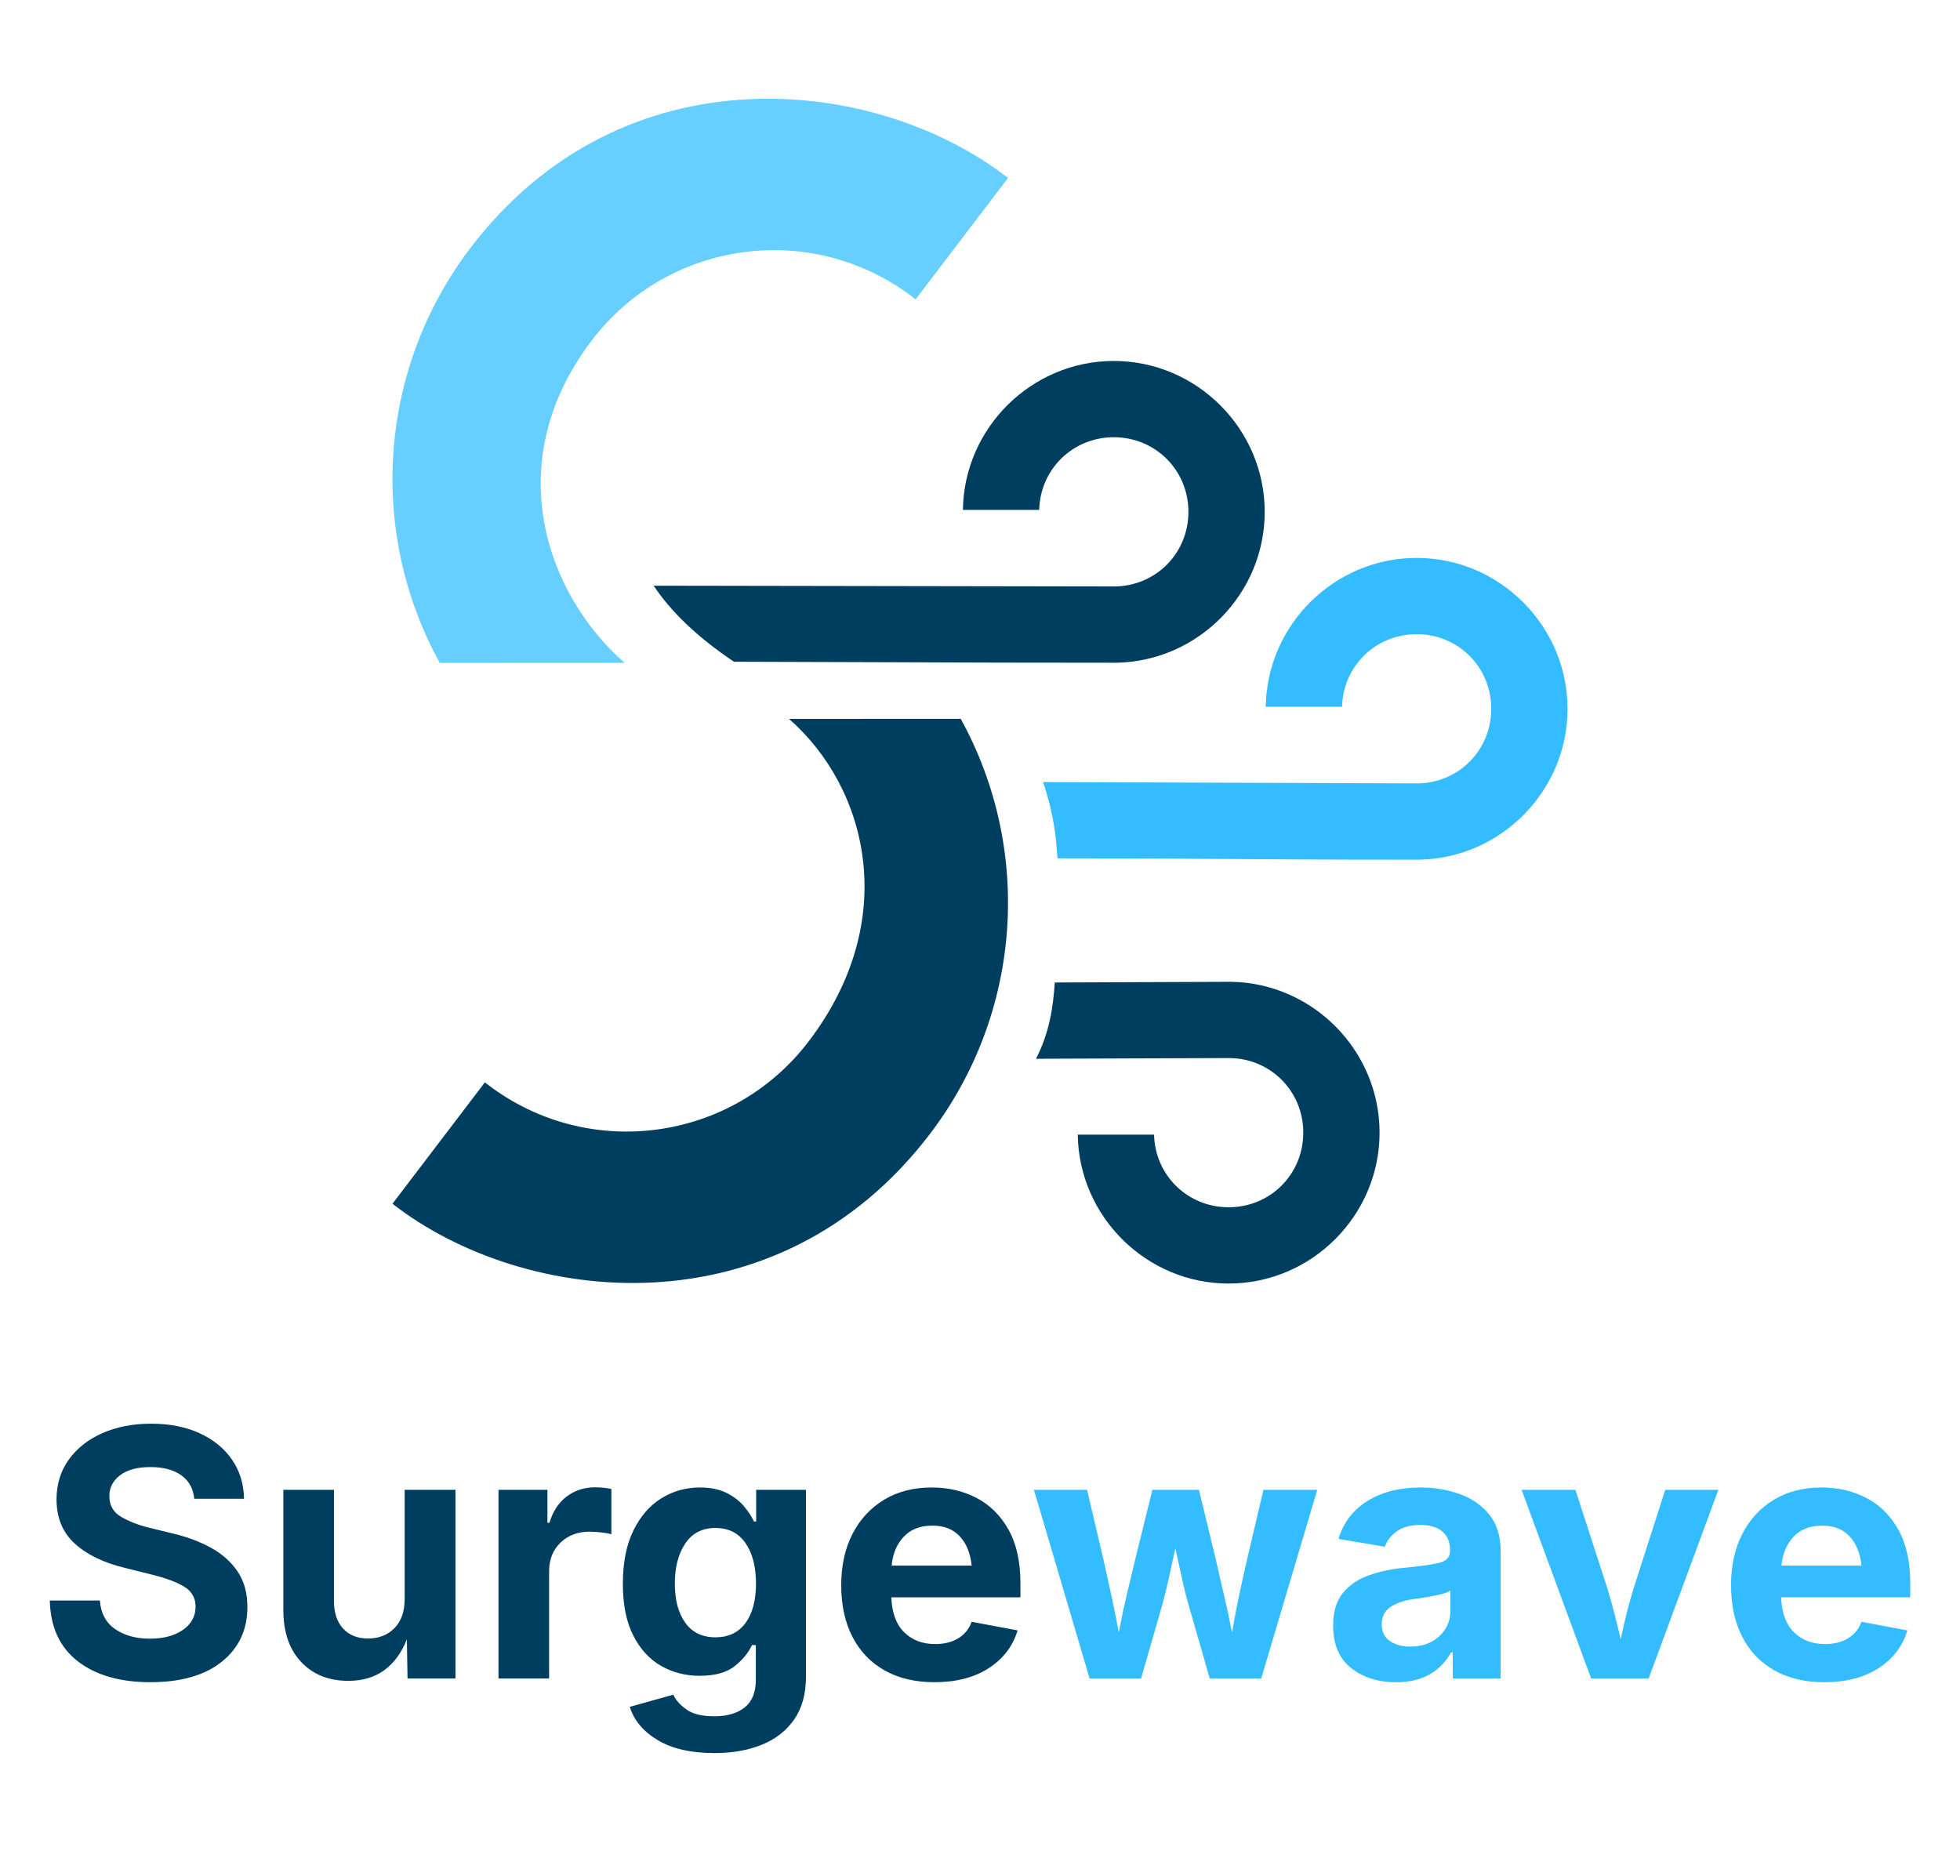
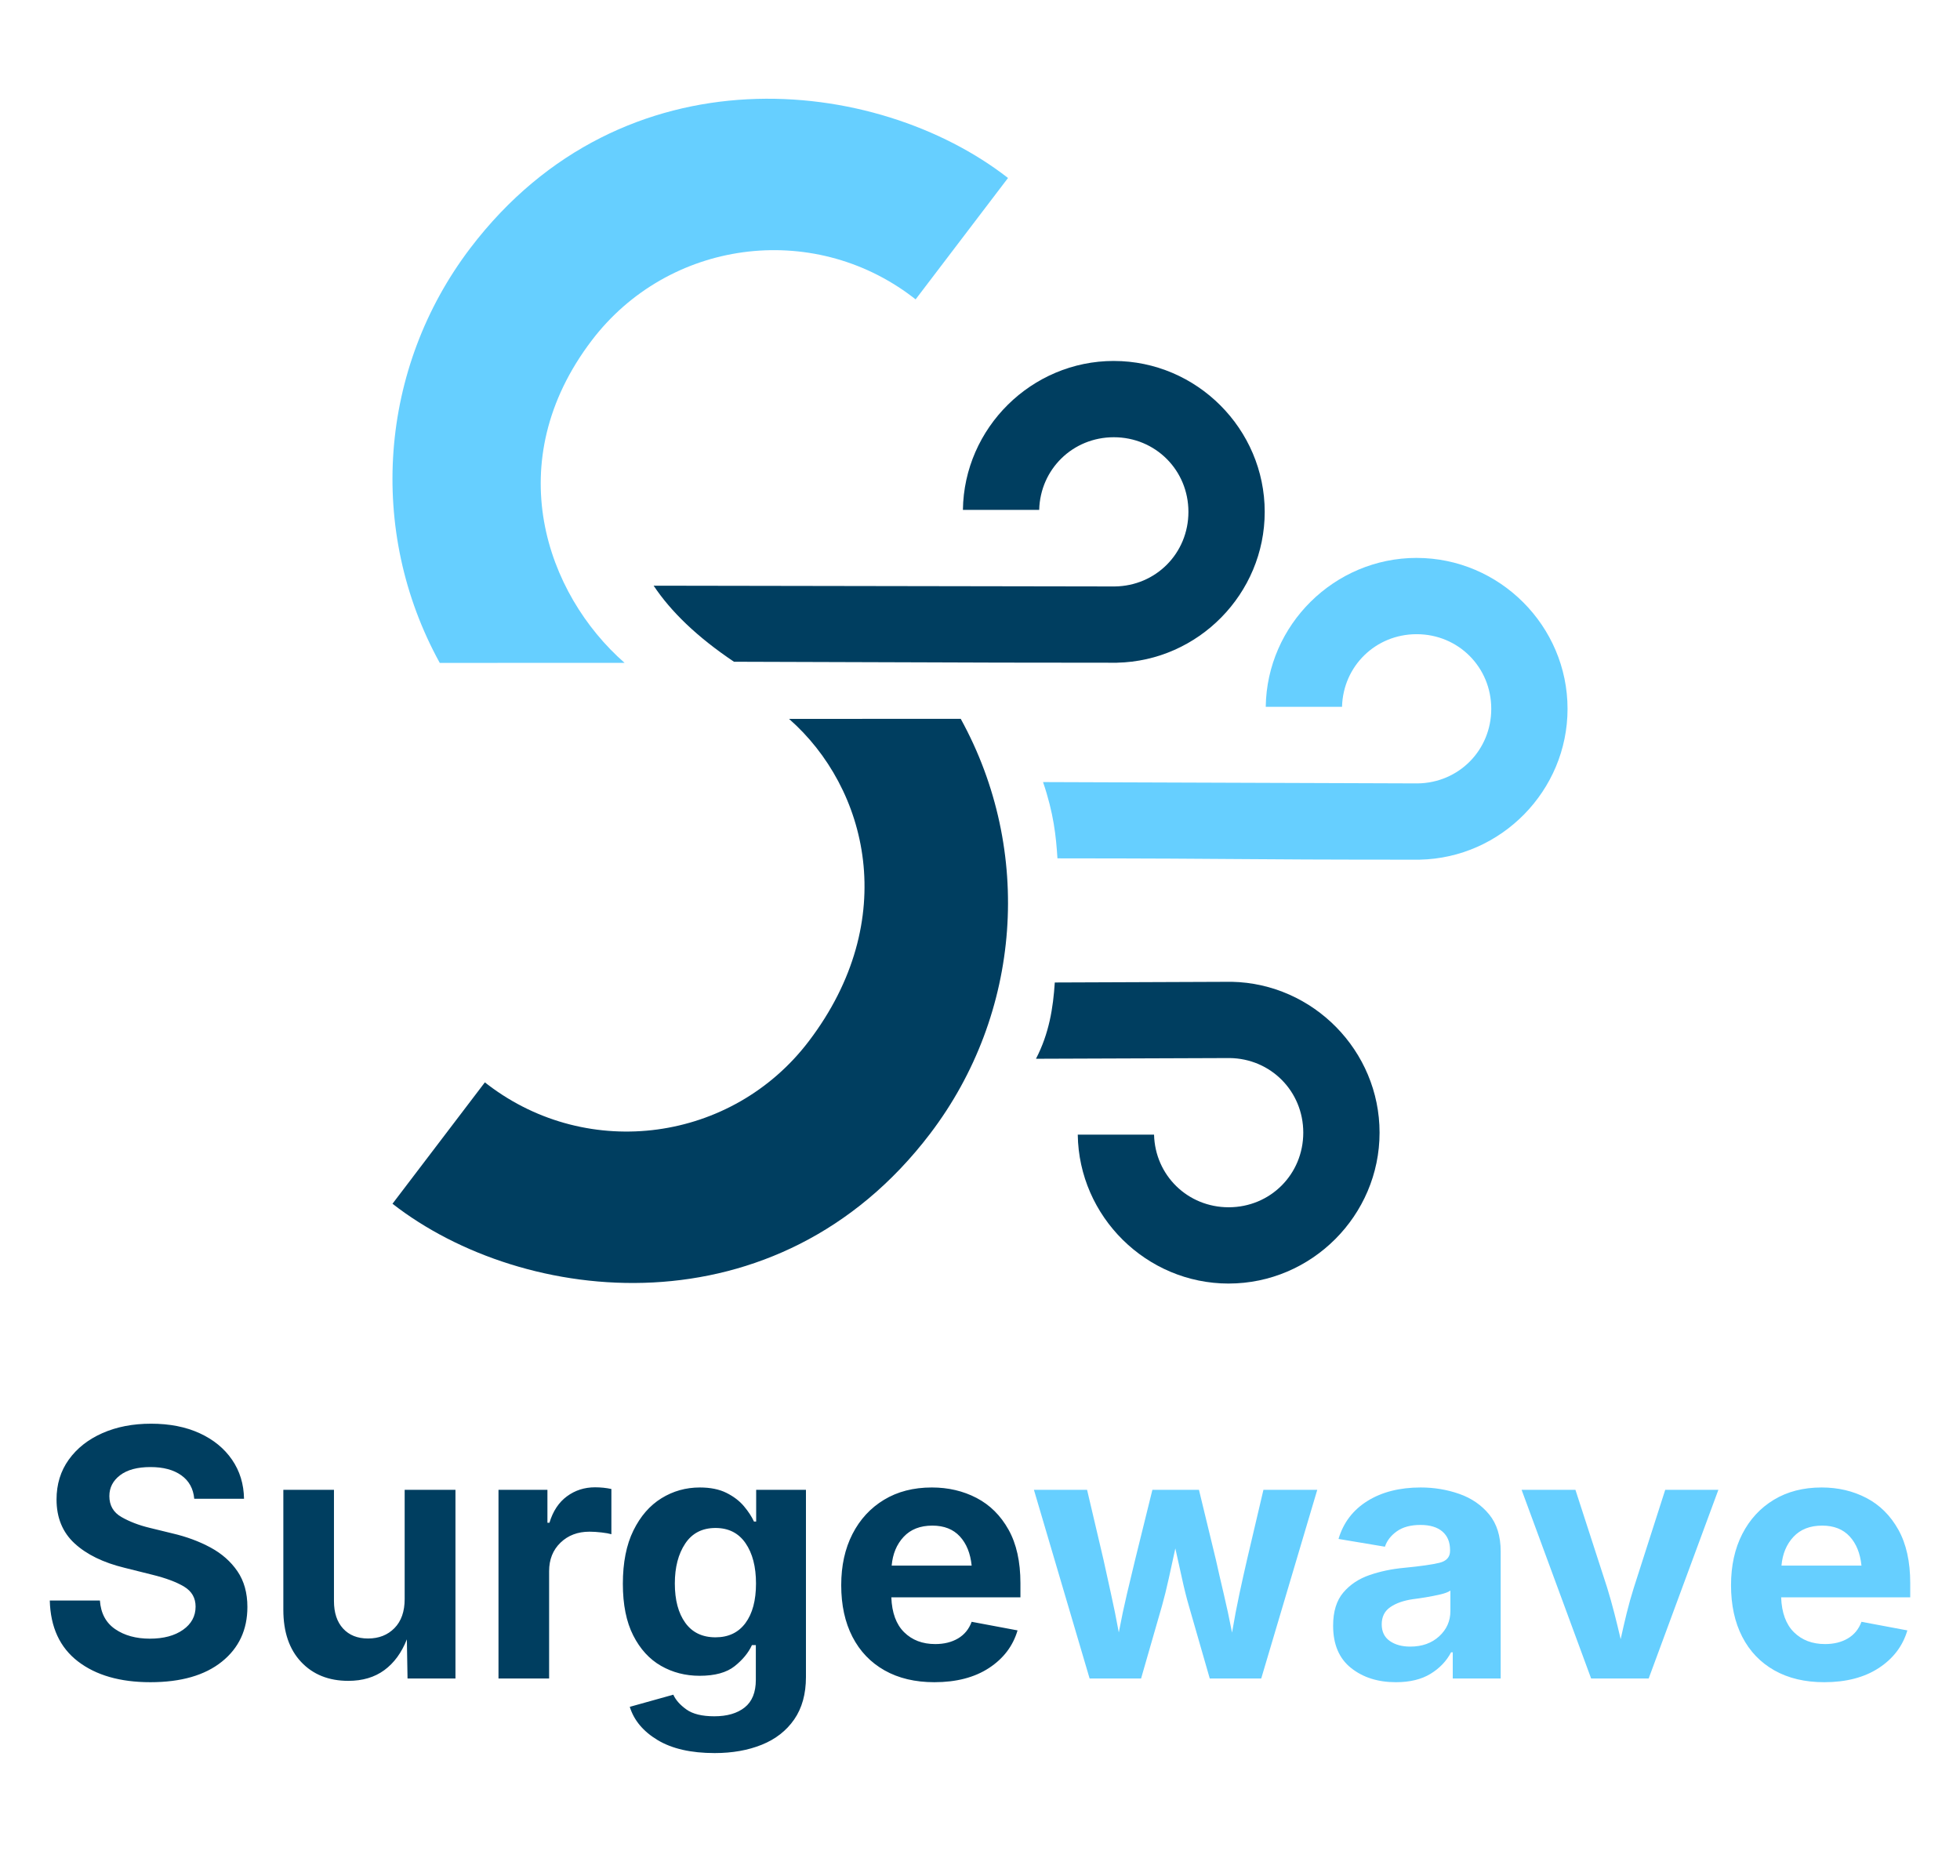
<svg xmlns="http://www.w3.org/2000/svg" viewBox="0 0 397 380" role="img" aria-label="Surgewave logo vertical">
  <svg x="78.5" y="20" width="240" height="240" viewBox="-0.323 0 77.673 77.673">
    <g transform="translate(-40.26683,-38.24272)">
      <g transform="translate(12.27173,11.95761)">
-         <path d="m 95.131,56.387 c -5.39,0 -9.82,4.388 -9.891,9.762 h 5.001 c 0.068,-2.669 2.203,-4.761 4.891,-4.761 2.731,-1e-6 4.891,2.161 4.891,4.892 0,2.712 -2.13,4.86 -4.834,4.89 l -24.548,-0.087 c 0.701,2.052 0.852,3.555 0.945,5 13.358,0.011 10.392,0.085 23.75,0.088 v -0.002 c 5.341,-0.11 9.688,-4.524 9.688,-9.889 0,-5.433 -4.458,-9.892 -9.891,-9.892 z" fill="#33bcff" />
+         <path d="m 95.131,56.387 c -5.39,0 -9.82,4.388 -9.891,9.762 h 5.001 c 0.068,-2.669 2.203,-4.761 4.891,-4.761 2.731,-1e-6 4.891,2.161 4.891,4.892 0,2.712 -2.13,4.86 -4.834,4.89 l -24.548,-0.087 c 0.701,2.052 0.852,3.555 0.945,5 13.358,0.011 10.392,0.085 23.75,0.088 v -0.002 c 5.341,-0.11 9.688,-4.524 9.688,-9.889 0,-5.433 -4.458,-9.892 -9.891,-9.892 z" fill="#66cfff" />
      </g>
      <path d="m 95.08,115.916 c -5.39,0 -9.82,-4.388 -9.891,-9.762 h 5.001 c 0.068,2.669 2.203,4.761 4.891,4.761 2.731,0 4.891,-2.161 4.891,-4.892 0,-2.712 -2.13,-4.86 -4.834,-4.89 l -12.688,0.046 c 0.865,-1.667 1.124,-3.333 1.233,-5 l 11.602,-0.045 c 5.341,0.11 9.688,4.524 9.688,9.889 0,5.433 -4.458,9.892 -9.891,9.892 z" fill="#003e60" />
      <path d="m 87.551,55.433 c -5.39,0 -9.82,4.388 -9.891,9.762 h 5.001 c 0.068,-2.669 2.203,-4.761 4.891,-4.761 2.731,-10e-7 4.891,2.161 4.891,4.892 0,2.712 -2.13,4.86 -4.834,4.89 l -30.222,-0.05 c 1.124,1.688 2.832,3.352 5.265,4.986 0,0 9.06,0.026 12.22,0.039 3.114,0.013 6.254,0.025 12.884,0.026 v -0.002 c 5.341,-0.11 9.688,-4.524 9.688,-9.889 0,-5.433 -4.458,-9.892 -9.891,-9.892 z" fill="#003e60" />
      <path d="m 77.516,78.894 -11.254,0.004 c 5.156,4.524 7.346,13.179 1.291,21.137 -5.017,6.593 -14.428,7.87 -21.021,2.853 -0.07,-0.053 -0.14,-0.108 -0.209,-0.162 l -6.056,7.958 c 8.598,6.703 25.213,8.588 35.244,-4.593 5.99,-7.871 6.776,-18.533 2.006,-27.197 z" fill="#003e60" />
      <path d="m 43.367,75.228 12.113,-0.004 c -5.156,-4.524 -8.206,-13.179 -2.15,-21.137 5.017,-6.593 14.428,-7.87 21.021,-2.853 0.07,0.053 0.14,0.108 0.209,0.162 l 6.056,-7.958 c -8.598,-6.703 -25.213,-8.588 -35.244,4.593 -5.99,7.871 -6.776,18.533 -2.006,27.197 z" fill="#66cfff" />
    </g>
  </svg>
  <path fill="#003e60" transform="translate(7.18 340.00) scale(0.03418)" d="M681 22Q412 22 251.5 -101.5Q91 -225 85 -462H382Q390 -349 472.5 -292.5Q555 -236 678 -236Q800 -236 874.5 -288.5Q949 -341 949 -426Q949 -503 881.5 -544Q814 -585 692 -615L528 -656Q339 -702 232 -800.5Q125 -899 125 -1061Q125 -1196 197.5 -1297Q270 -1398 396.5 -1454Q523 -1510 685 -1510Q850 -1510 973 -1453.5Q1096 -1397 1165 -1296.5Q1234 -1196 1236 -1065H941Q933 -1155 864.5 -1204Q796 -1253 682 -1253Q565 -1253 501.5 -1204.5Q438 -1156 438 -1081Q438 -998 509.5 -957Q581 -916 676 -893L811 -860Q936 -831 1037 -776.5Q1138 -722 1197 -635.5Q1256 -549 1256 -424Q1256 -221 1104.5 -99.5Q953 22 681 22ZM1854 14Q1680 14 1574.5 -98Q1469 -210 1469 -407V-1118H1769V-459Q1769 -355 1823 -296Q1877 -237 1971 -237Q2067 -237 2127.5 -298.5Q2188 -360 2188 -471V-1118H2489V0H2205L2201 -232Q2154 -113 2067.5 -49.5Q1981 14 1854 14ZM2744 0V-1118H3034V-923H3046Q3077 -1026 3149.5 -1079.5Q3222 -1133 3316 -1133Q3367 -1133 3413 -1123V-855Q3393 -861 3354.5 -865.5Q3316 -870 3283 -870Q3179 -870 3111.5 -805Q3044 -740 3044 -636V0ZM4025 442Q3815 442 3687 365Q3559 288 3522 168L3780 96Q3801 143 3857.5 183.5Q3914 224 4023 224Q4137 224 4203 171.5Q4269 119 4269 8V-198H4246Q4215 -130 4143.5 -73Q4072 -16 3936 -16Q3810 -16 3707 -75Q3604 -134 3542.5 -255Q3481 -376 3481 -561Q3481 -750 3543.5 -877Q3606 -1004 3709.5 -1068Q3813 -1132 3937 -1132Q4031 -1132 4095 -1100Q4159 -1068 4198.5 -1021Q4238 -974 4258 -930H4271V-1118H4566V-9Q4566 142 4496.5 242.5Q4427 343 4304.5 392.5Q4182 442 4025 442ZM4030 -244Q4145 -244 4207.5 -328.5Q4270 -413 4270 -563Q4270 -712 4208 -802Q4146 -892 4030 -892Q3912 -892 3850.5 -799.5Q3789 -707 3789 -563Q3789 -416 3851 -330Q3913 -244 4030 -244ZM5327 22Q5156 22 5032 -48Q4908 -118 4841.5 -247Q4775 -376 4775 -553Q4775 -726 4841.5 -856Q4908 -986 5028.5 -1059Q5149 -1132 5312 -1132Q5458 -1132 5577 -1070Q5696 -1008 5766.5 -882Q5837 -756 5837 -565V-481H5072Q5077 -344 5148 -274Q5219 -204 5332 -204Q5411 -204 5467.5 -237.5Q5524 -271 5548 -336L5820 -285Q5779 -146 5650.5 -62Q5522 22 5327 22ZM5074 -669H5548Q5537 -778 5478 -842Q5419 -906 5315 -906Q5207 -906 5145 -839.5Q5083 -773 5074 -669Z" />
-   <path fill="#33bcff" transform="translate(7.18 340.00) scale(0.03418)" d="M6247 0 5917 -1118H6232L6329 -705Q6349 -612 6373 -505Q6397 -398 6420 -273Q6443 -395 6468.5 -502.5Q6494 -610 6517 -705L6619 -1118H6895L6995 -705Q7016 -610 7041.5 -503Q7067 -396 7091 -272Q7112 -396 7135 -503Q7158 -610 7180 -705L7277 -1118H7596L7264 0H6959L6835 -431Q6814 -503 6794.5 -593Q6775 -683 6755 -771Q6736 -683 6716 -592.5Q6696 -502 6676 -431L6552 0ZM8062 22Q7902 22 7796 -62.5Q7690 -147 7690 -313Q7690 -438 7750 -509Q7810 -580 7906 -613Q8002 -646 8112 -656Q8256 -670 8319.5 -685.5Q8383 -701 8383 -756V-761Q8383 -832 8337.5 -871Q8292 -910 8208 -910Q8121 -910 8068 -872.5Q8015 -835 7997 -781L7722 -827Q7765 -972 7893.5 -1052Q8022 -1132 8209 -1132Q8329 -1132 8437.5 -1094Q8546 -1056 8614.5 -972.5Q8683 -889 8683 -753V0H8399V-155H8389Q8348 -77 8267 -27.5Q8186 22 8062 22ZM8147 -189Q8252 -189 8318.5 -250Q8385 -311 8385 -400V-521Q8367 -508 8326.5 -498.5Q8286 -489 8241 -481.5Q8196 -474 8163 -470Q8080 -458 8029 -423Q7978 -388 7978 -321Q7978 -256 8025.5 -222.5Q8073 -189 8147 -189ZM9219 0 8807 -1118H9126L9314 -538Q9337 -463 9356.5 -387Q9376 -311 9394 -233Q9411 -311 9429.5 -386.5Q9448 -462 9472 -538L9658 -1118H9973L9560 0ZM10600 22Q10429 22 10305 -48Q10181 -118 10114.5 -247Q10048 -376 10048 -553Q10048 -726 10114.5 -856Q10181 -986 10301.5 -1059Q10422 -1132 10585 -1132Q10731 -1132 10850 -1070Q10969 -1008 11039.5 -882Q11110 -756 11110 -565V-481H10345Q10350 -344 10421 -274Q10492 -204 10605 -204Q10684 -204 10740.5 -237.5Q10797 -271 10821 -336L11093 -285Q11052 -146 10923.5 -62Q10795 22 10600 22ZM10347 -669H10821Q10810 -778 10751 -842Q10692 -906 10588 -906Q10480 -906 10418 -839.5Q10356 -773 10347 -669Z" />
+   <path fill="#66cfff" transform="translate(7.18 340.00) scale(0.03418)" d="M6247 0 5917 -1118H6232L6329 -705Q6349 -612 6373 -505Q6397 -398 6420 -273Q6443 -395 6468.5 -502.5Q6494 -610 6517 -705L6619 -1118H6895L6995 -705Q7016 -610 7041.5 -503Q7067 -396 7091 -272Q7112 -396 7135 -503Q7158 -610 7180 -705L7277 -1118H7596L7264 0H6959L6835 -431Q6814 -503 6794.5 -593Q6775 -683 6755 -771Q6736 -683 6716 -592.5Q6696 -502 6676 -431L6552 0ZM8062 22Q7902 22 7796 -62.5Q7690 -147 7690 -313Q7690 -438 7750 -509Q7810 -580 7906 -613Q8002 -646 8112 -656Q8256 -670 8319.5 -685.5Q8383 -701 8383 -756V-761Q8383 -832 8337.5 -871Q8292 -910 8208 -910Q8121 -910 8068 -872.5Q8015 -835 7997 -781L7722 -827Q7765 -972 7893.5 -1052Q8022 -1132 8209 -1132Q8329 -1132 8437.5 -1094Q8546 -1056 8614.5 -972.5Q8683 -889 8683 -753V0H8399V-155H8389Q8348 -77 8267 -27.5Q8186 22 8062 22ZM8147 -189Q8252 -189 8318.5 -250Q8385 -311 8385 -400V-521Q8367 -508 8326.5 -498.5Q8286 -489 8241 -481.5Q8196 -474 8163 -470Q8080 -458 8029 -423Q7978 -388 7978 -321Q7978 -256 8025.5 -222.5Q8073 -189 8147 -189ZM9219 0 8807 -1118H9126L9314 -538Q9337 -463 9356.5 -387Q9376 -311 9394 -233Q9411 -311 9429.5 -386.5Q9448 -462 9472 -538L9658 -1118H9973L9560 0ZM10600 22Q10429 22 10305 -48Q10181 -118 10114.5 -247Q10048 -376 10048 -553Q10048 -726 10114.5 -856Q10181 -986 10301.5 -1059Q10422 -1132 10585 -1132Q10731 -1132 10850 -1070Q10969 -1008 11039.5 -882Q11110 -756 11110 -565V-481H10345Q10350 -344 10421 -274Q10492 -204 10605 -204Q10684 -204 10740.5 -237.5Q10797 -271 10821 -336L11093 -285Q11052 -146 10923.5 -62Q10795 22 10600 22ZM10347 -669H10821Q10810 -778 10751 -842Q10692 -906 10588 -906Q10480 -906 10418 -839.5Q10356 -773 10347 -669Z" />
</svg>
